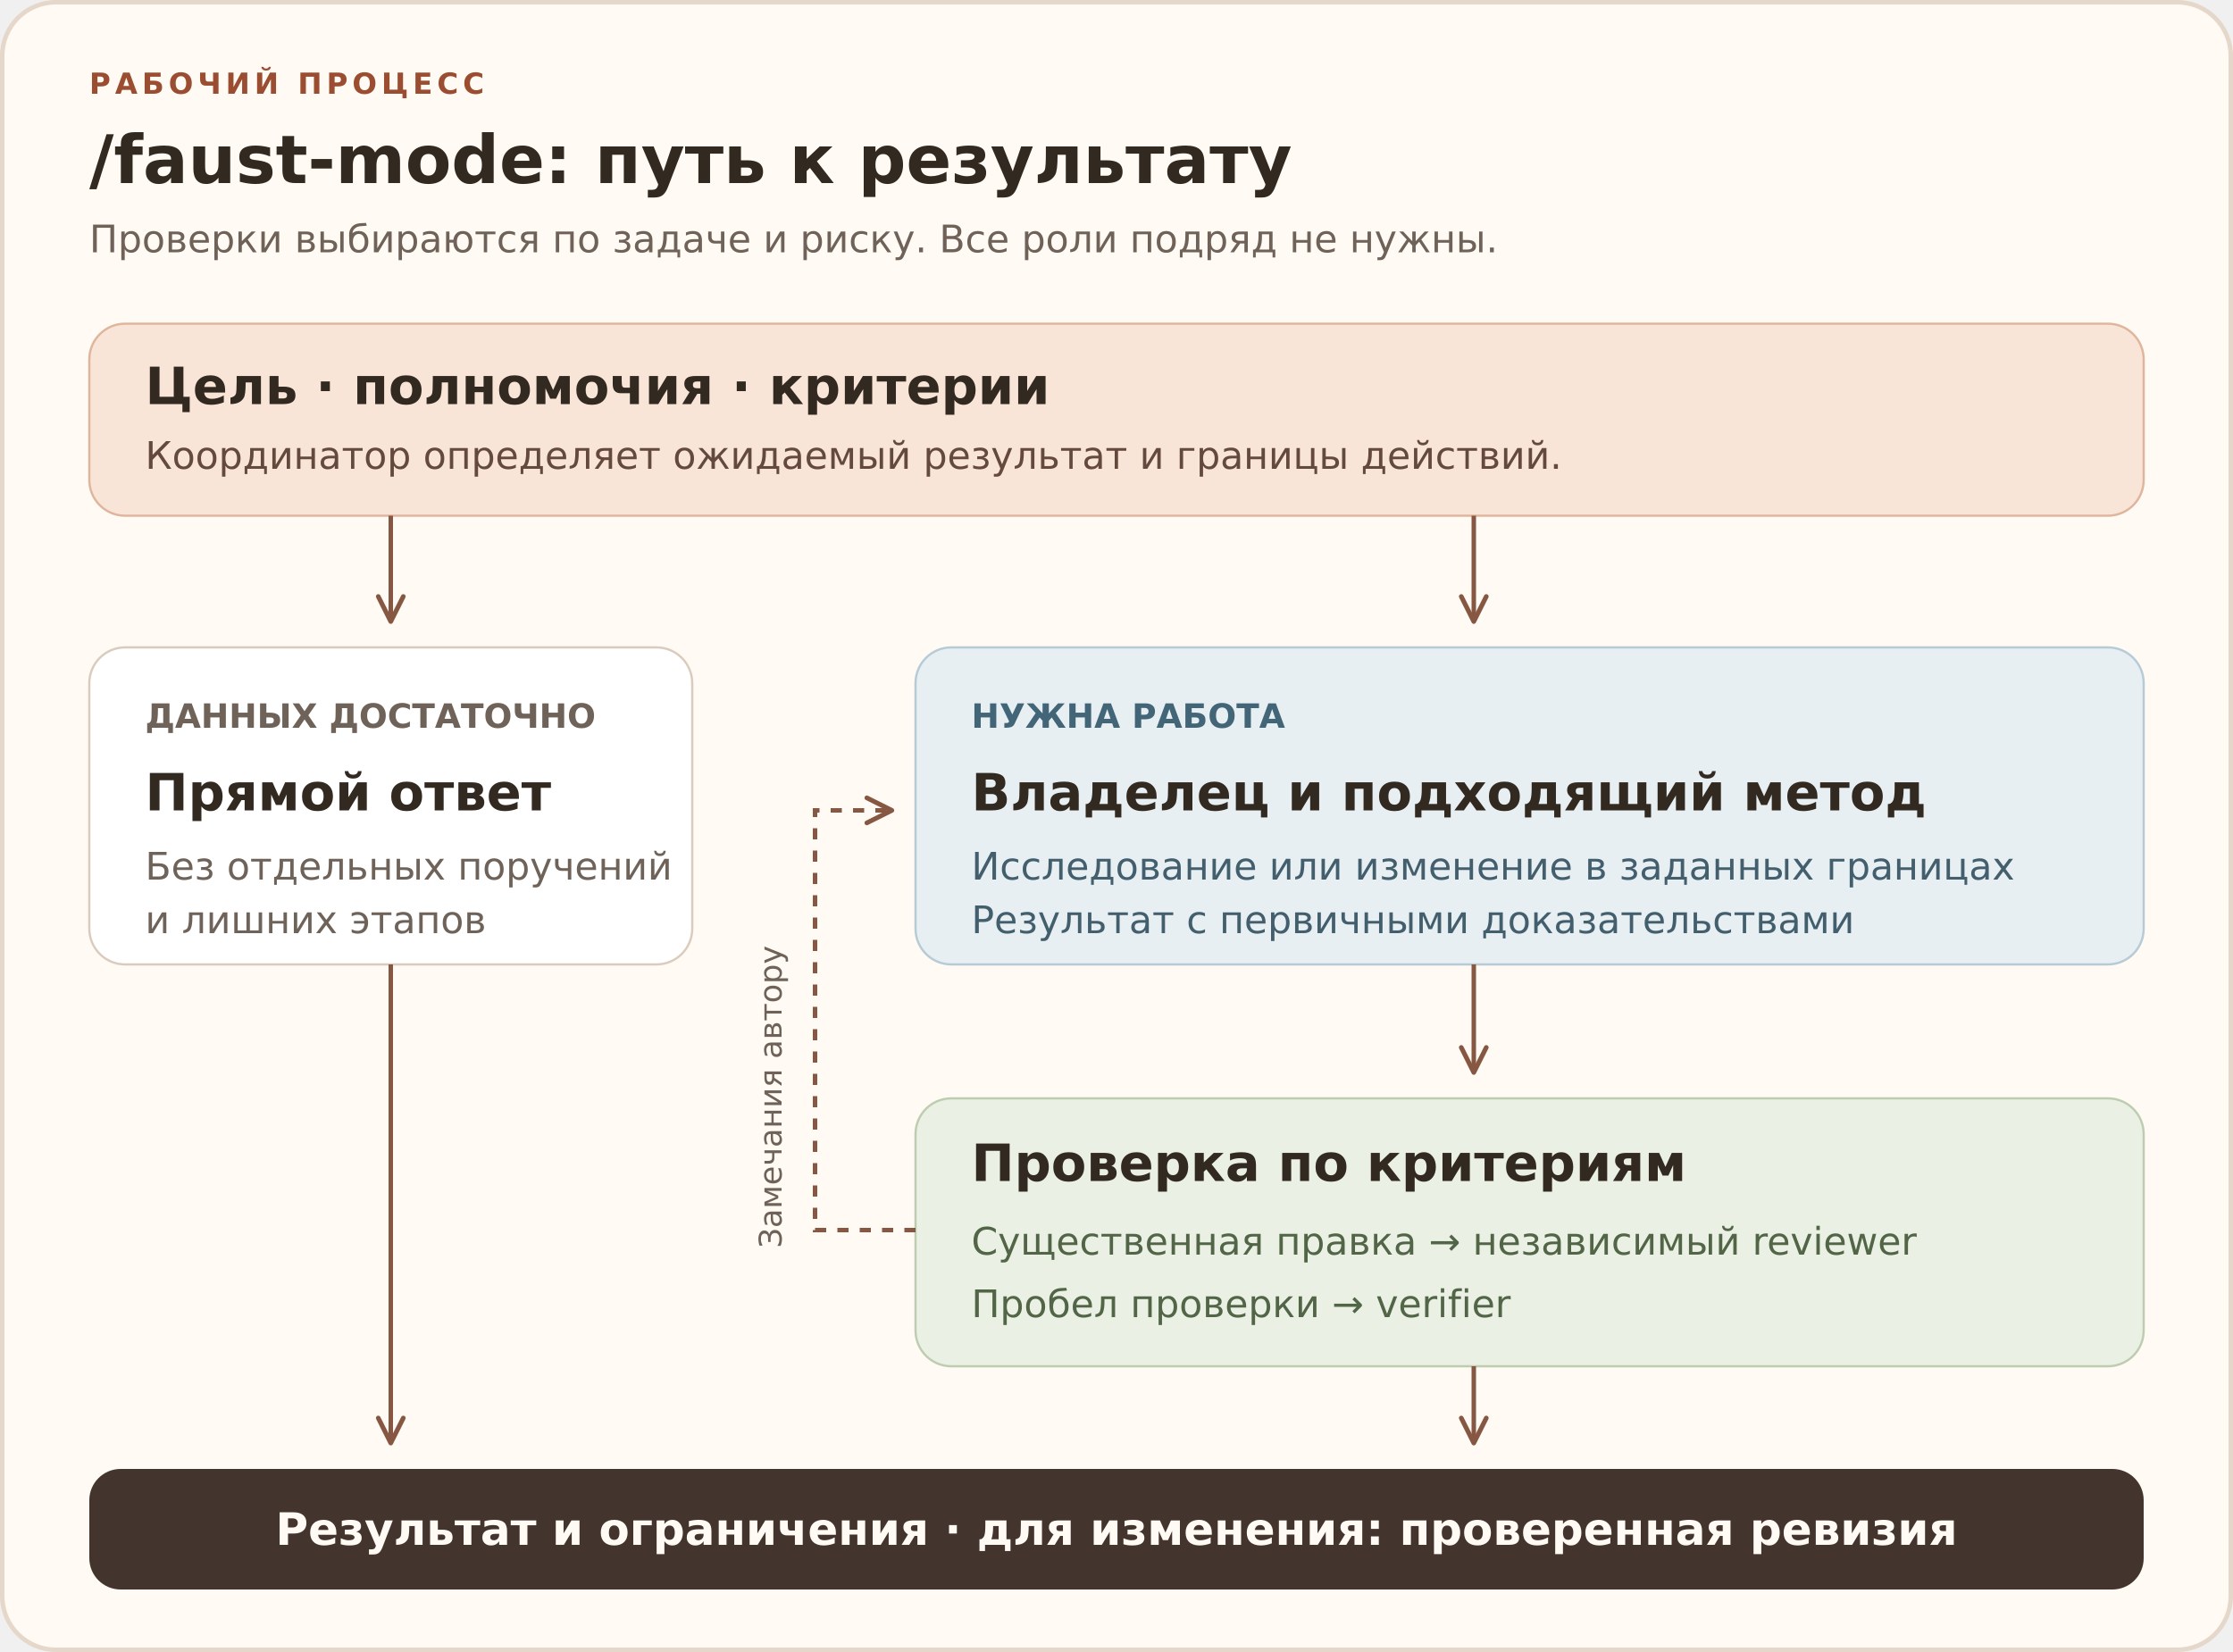
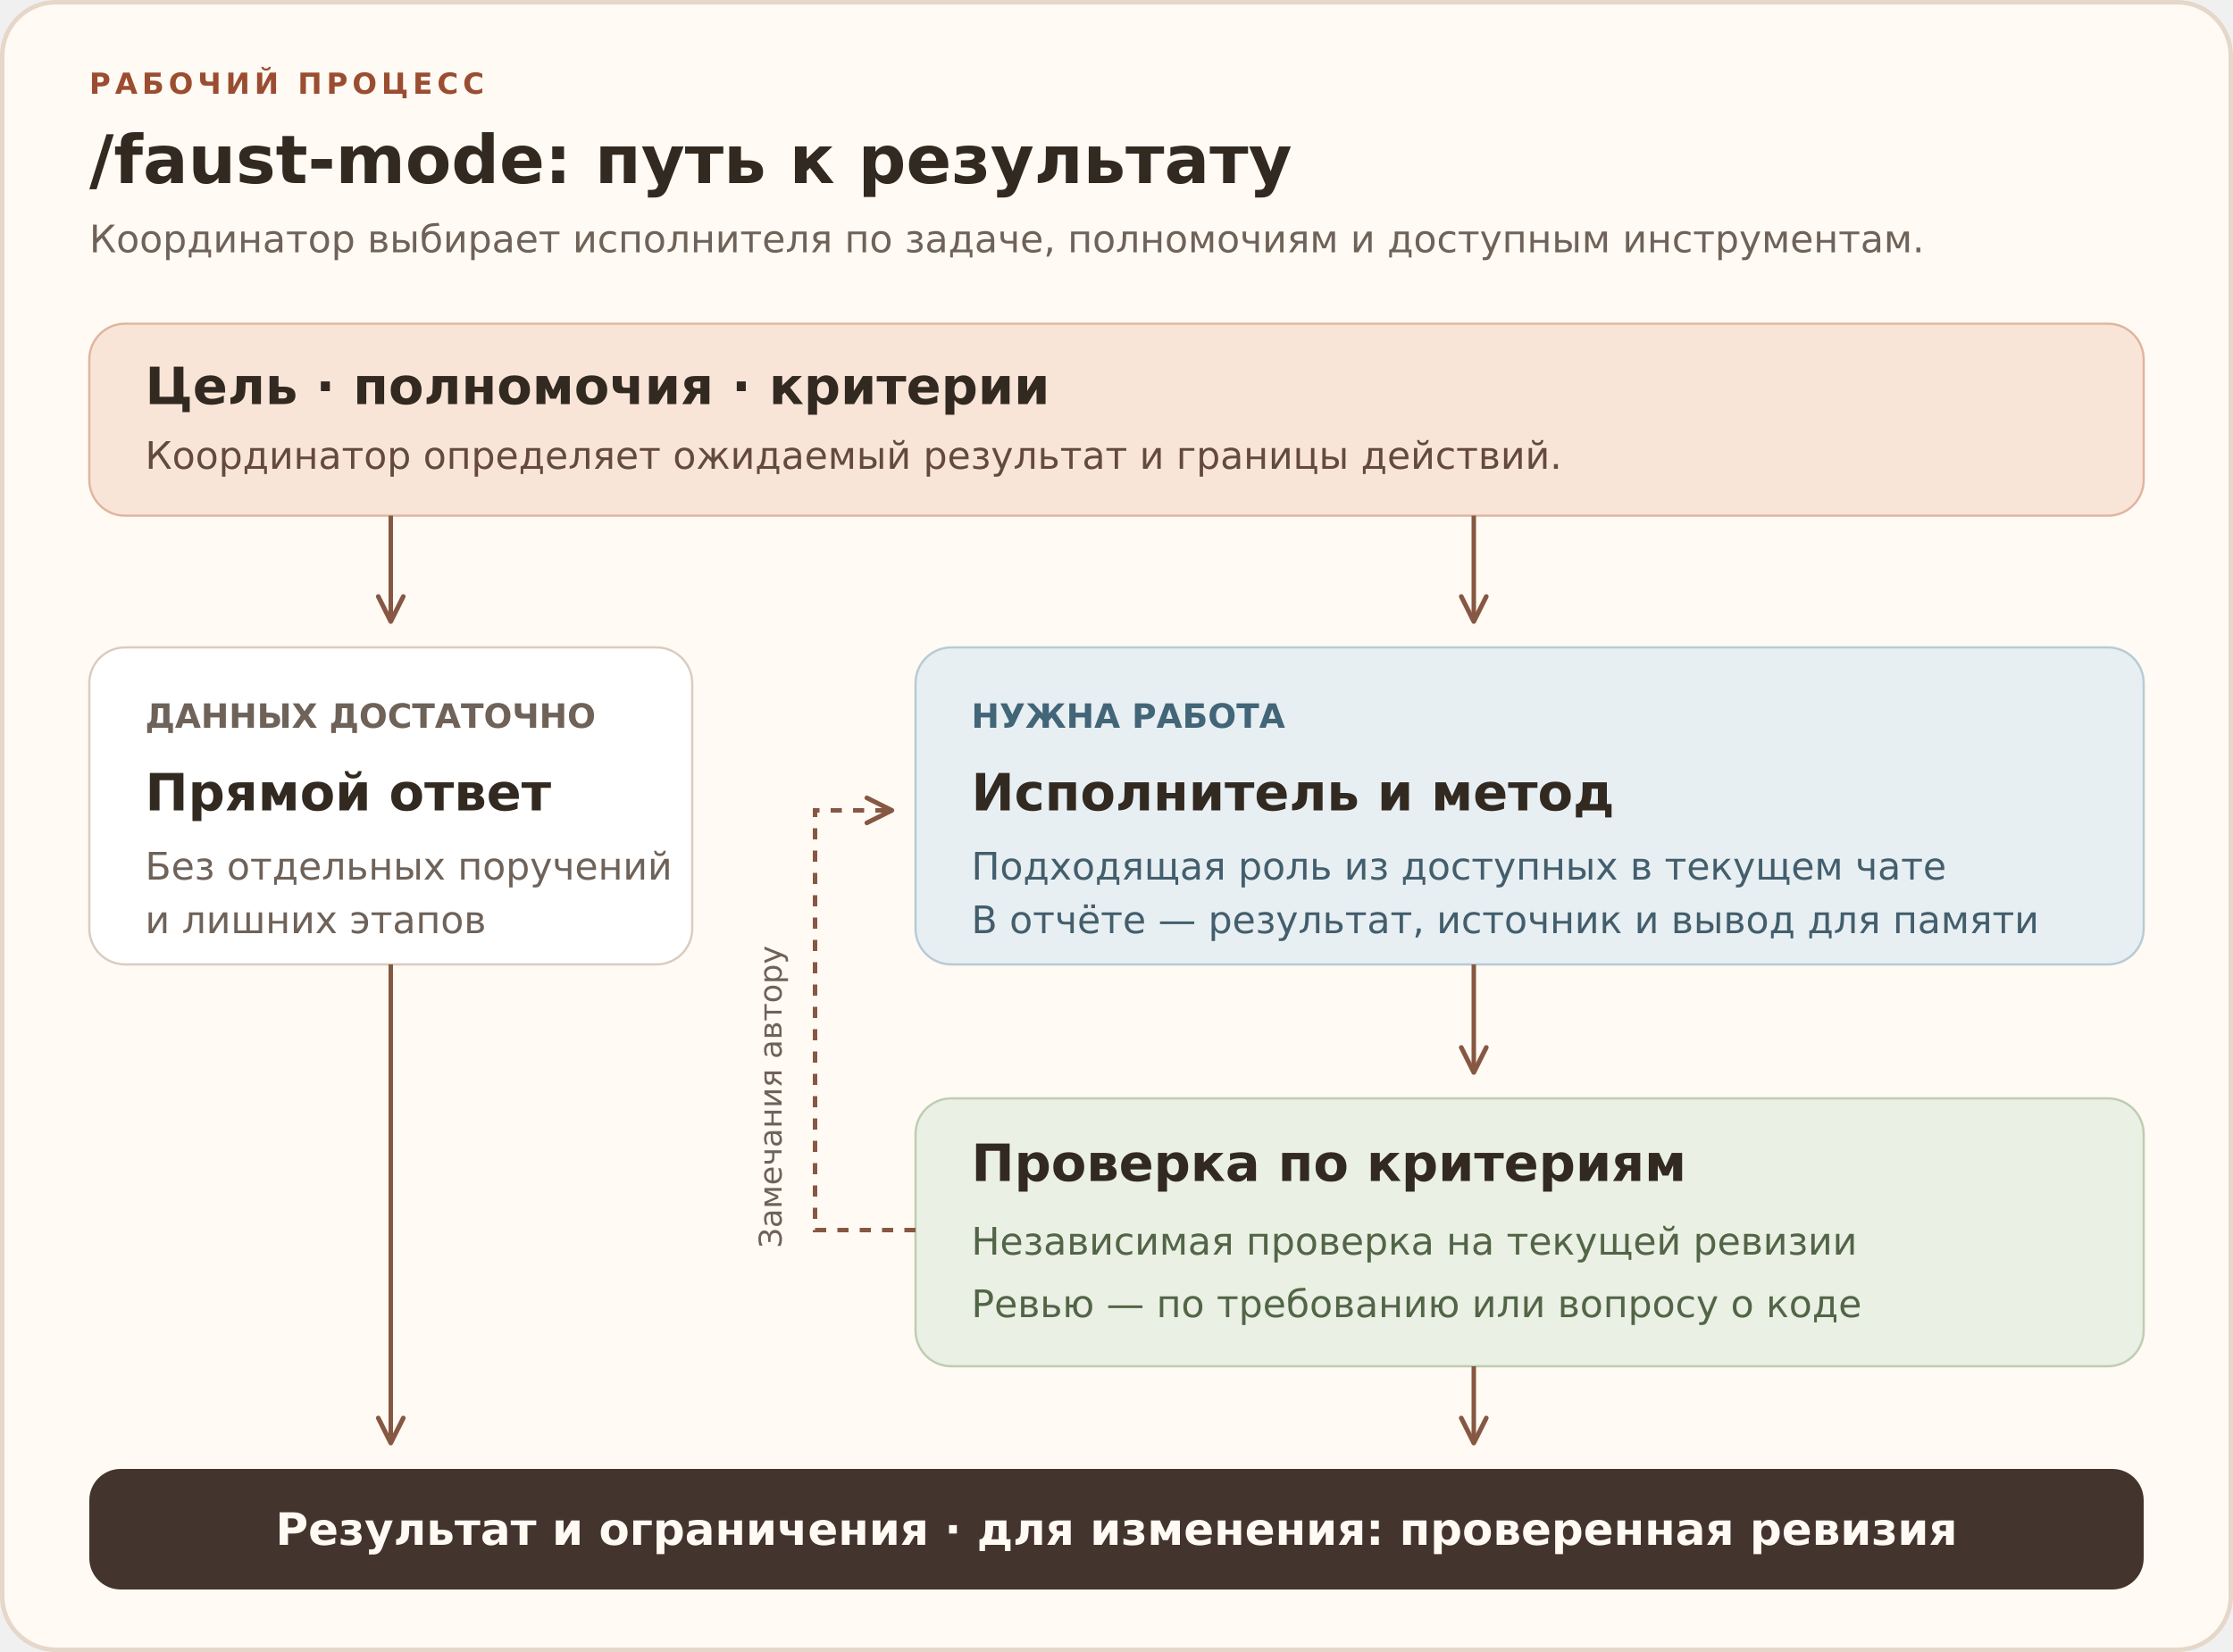
<svg xmlns="http://www.w3.org/2000/svg" width="1000" height="740" viewBox="0 0 1000 740" role="img" aria-labelledby="title desc">
  <defs>
    <marker id="arrow" viewBox="0 0 10 10" refX="8" refY="5" markerWidth="7" markerHeight="7" orient="auto-start-reverse">
      <path d="M 1 1 L 9 5 L 1 9" fill="none" stroke="#865843" stroke-width="1.5" stroke-linecap="round" stroke-linejoin="round" />
    </marker>
  </defs>
  <rect x="1" y="1" width="998" height="738" rx="24" fill="#fffaf3" stroke="#e5d7c9" stroke-width="2" />
  <g font-family="DejaVu Sans, sans-serif">
    <text x="40" y="42" fill="#9b4d31" font-size="13" font-weight="700" letter-spacing="2">РАБОЧИЙ ПРОЦЕСС</text>
    <text x="40" y="82" fill="#322921" font-size="30" font-weight="700">/faust-mode: путь к результату</text>
-     <text x="40" y="113" fill="#6e6259" font-size="17">Проверки выбираются по задаче и риску. Все роли подряд не нужны.</text>
+     <text x="40" y="113" fill="#6e6259" font-size="17">Координатор выбирает исполнителя по задаче, полномочиям и доступным инструментам.</text>
    <rect x="40" y="145" width="920" height="86" rx="16" fill="#f9e5d8" stroke="#dfb59d" />
    <text x="65" y="181" fill="#322921" font-size="23" font-weight="700">Цель · полномочия · критерии</text>
    <text x="65" y="210" fill="#644a3d" font-size="17">Координатор определяет ожидаемый результат и границы действий.</text>
    <path d="M 175 231 V 277" fill="none" stroke="#865843" stroke-width="2" marker-end="url(#arrow)" />
    <path d="M 660 231 V 277" fill="none" stroke="#865843" stroke-width="2" marker-end="url(#arrow)" />
    <rect x="40" y="290" width="270" height="142" rx="16" fill="#ffffff" stroke="#d9ccbf" />
    <text x="65" y="326" fill="#6e6259" font-size="15" font-weight="700">ДАННЫХ ДОСТАТОЧНО</text>
    <text x="65" y="363" fill="#322921" font-size="23" font-weight="700">Прямой ответ</text>
    <text x="65" y="394" fill="#6e6259" font-size="17">Без отдельных поручений</text>
    <text x="65" y="418" fill="#6e6259" font-size="17">и лишних этапов</text>
    <rect x="410" y="290" width="550" height="142" rx="16" fill="#e7eff3" stroke="#b6cbd5" />
    <text x="435" y="326" fill="#426578" font-size="15" font-weight="700">НУЖНА РАБОТА</text>
-     <text x="435" y="363" fill="#322921" font-size="23" font-weight="700">Владелец и подходящий метод</text>
-     <text x="435" y="394" fill="#435e6c" font-size="17">Исследование или изменение в заданных границах</text>
-     <text x="435" y="418" fill="#435e6c" font-size="17">Результат с первичными доказательствами</text>
+     <text x="435" y="363" fill="#322921" font-size="23" font-weight="700">Исполнитель и метод</text>
+     <text x="435" y="394" fill="#435e6c" font-size="17">Подходящая роль из доступных в текущем чате</text>
+     <text x="435" y="418" fill="#435e6c" font-size="17">В отчёте — результат, источник и вывод для памяти</text>
    <path d="M 660 432 V 479" fill="none" stroke="#865843" stroke-width="2" marker-end="url(#arrow)" />
    <rect x="410" y="492" width="550" height="120" rx="16" fill="#eaf0e4" stroke="#becdb2" />
    <text x="435" y="529" fill="#322921" font-size="23" font-weight="700">Проверка по критериям</text>
-     <text x="435" y="562" fill="#526547" font-size="17">Существенная правка → независимый reviewer</text>
-     <text x="435" y="590" fill="#526547" font-size="17">Пробел проверки → verifier</text>
+     <text x="435" y="562" fill="#526547" font-size="17">Независимая проверка на текущей ревизии</text>
+     <text x="435" y="590" fill="#526547" font-size="17">Ревью — по требованию или вопросу о коде</text>
    <path d="M 410 551 H 365 V 363 H 398" fill="none" stroke="#865843" stroke-width="2" stroke-dasharray="5 5" marker-end="url(#arrow)" />
    <text x="350" y="559" transform="rotate(-90 350 559)" fill="#6e6259" font-size="14">Замечания автору</text>
    <path d="M 175 432 V 645" fill="none" stroke="#865843" stroke-width="2" marker-end="url(#arrow)" />
    <path d="M 660 612 V 645" fill="none" stroke="#865843" stroke-width="2" marker-end="url(#arrow)" />
    <rect x="40" y="658" width="920" height="54" rx="14" fill="#43342d" />
    <text x="500" y="692" fill="#fffaf3" font-size="20" font-weight="700" text-anchor="middle">Результат и ограничения · для изменения: проверенная ревизия</text>
  </g>
</svg>
